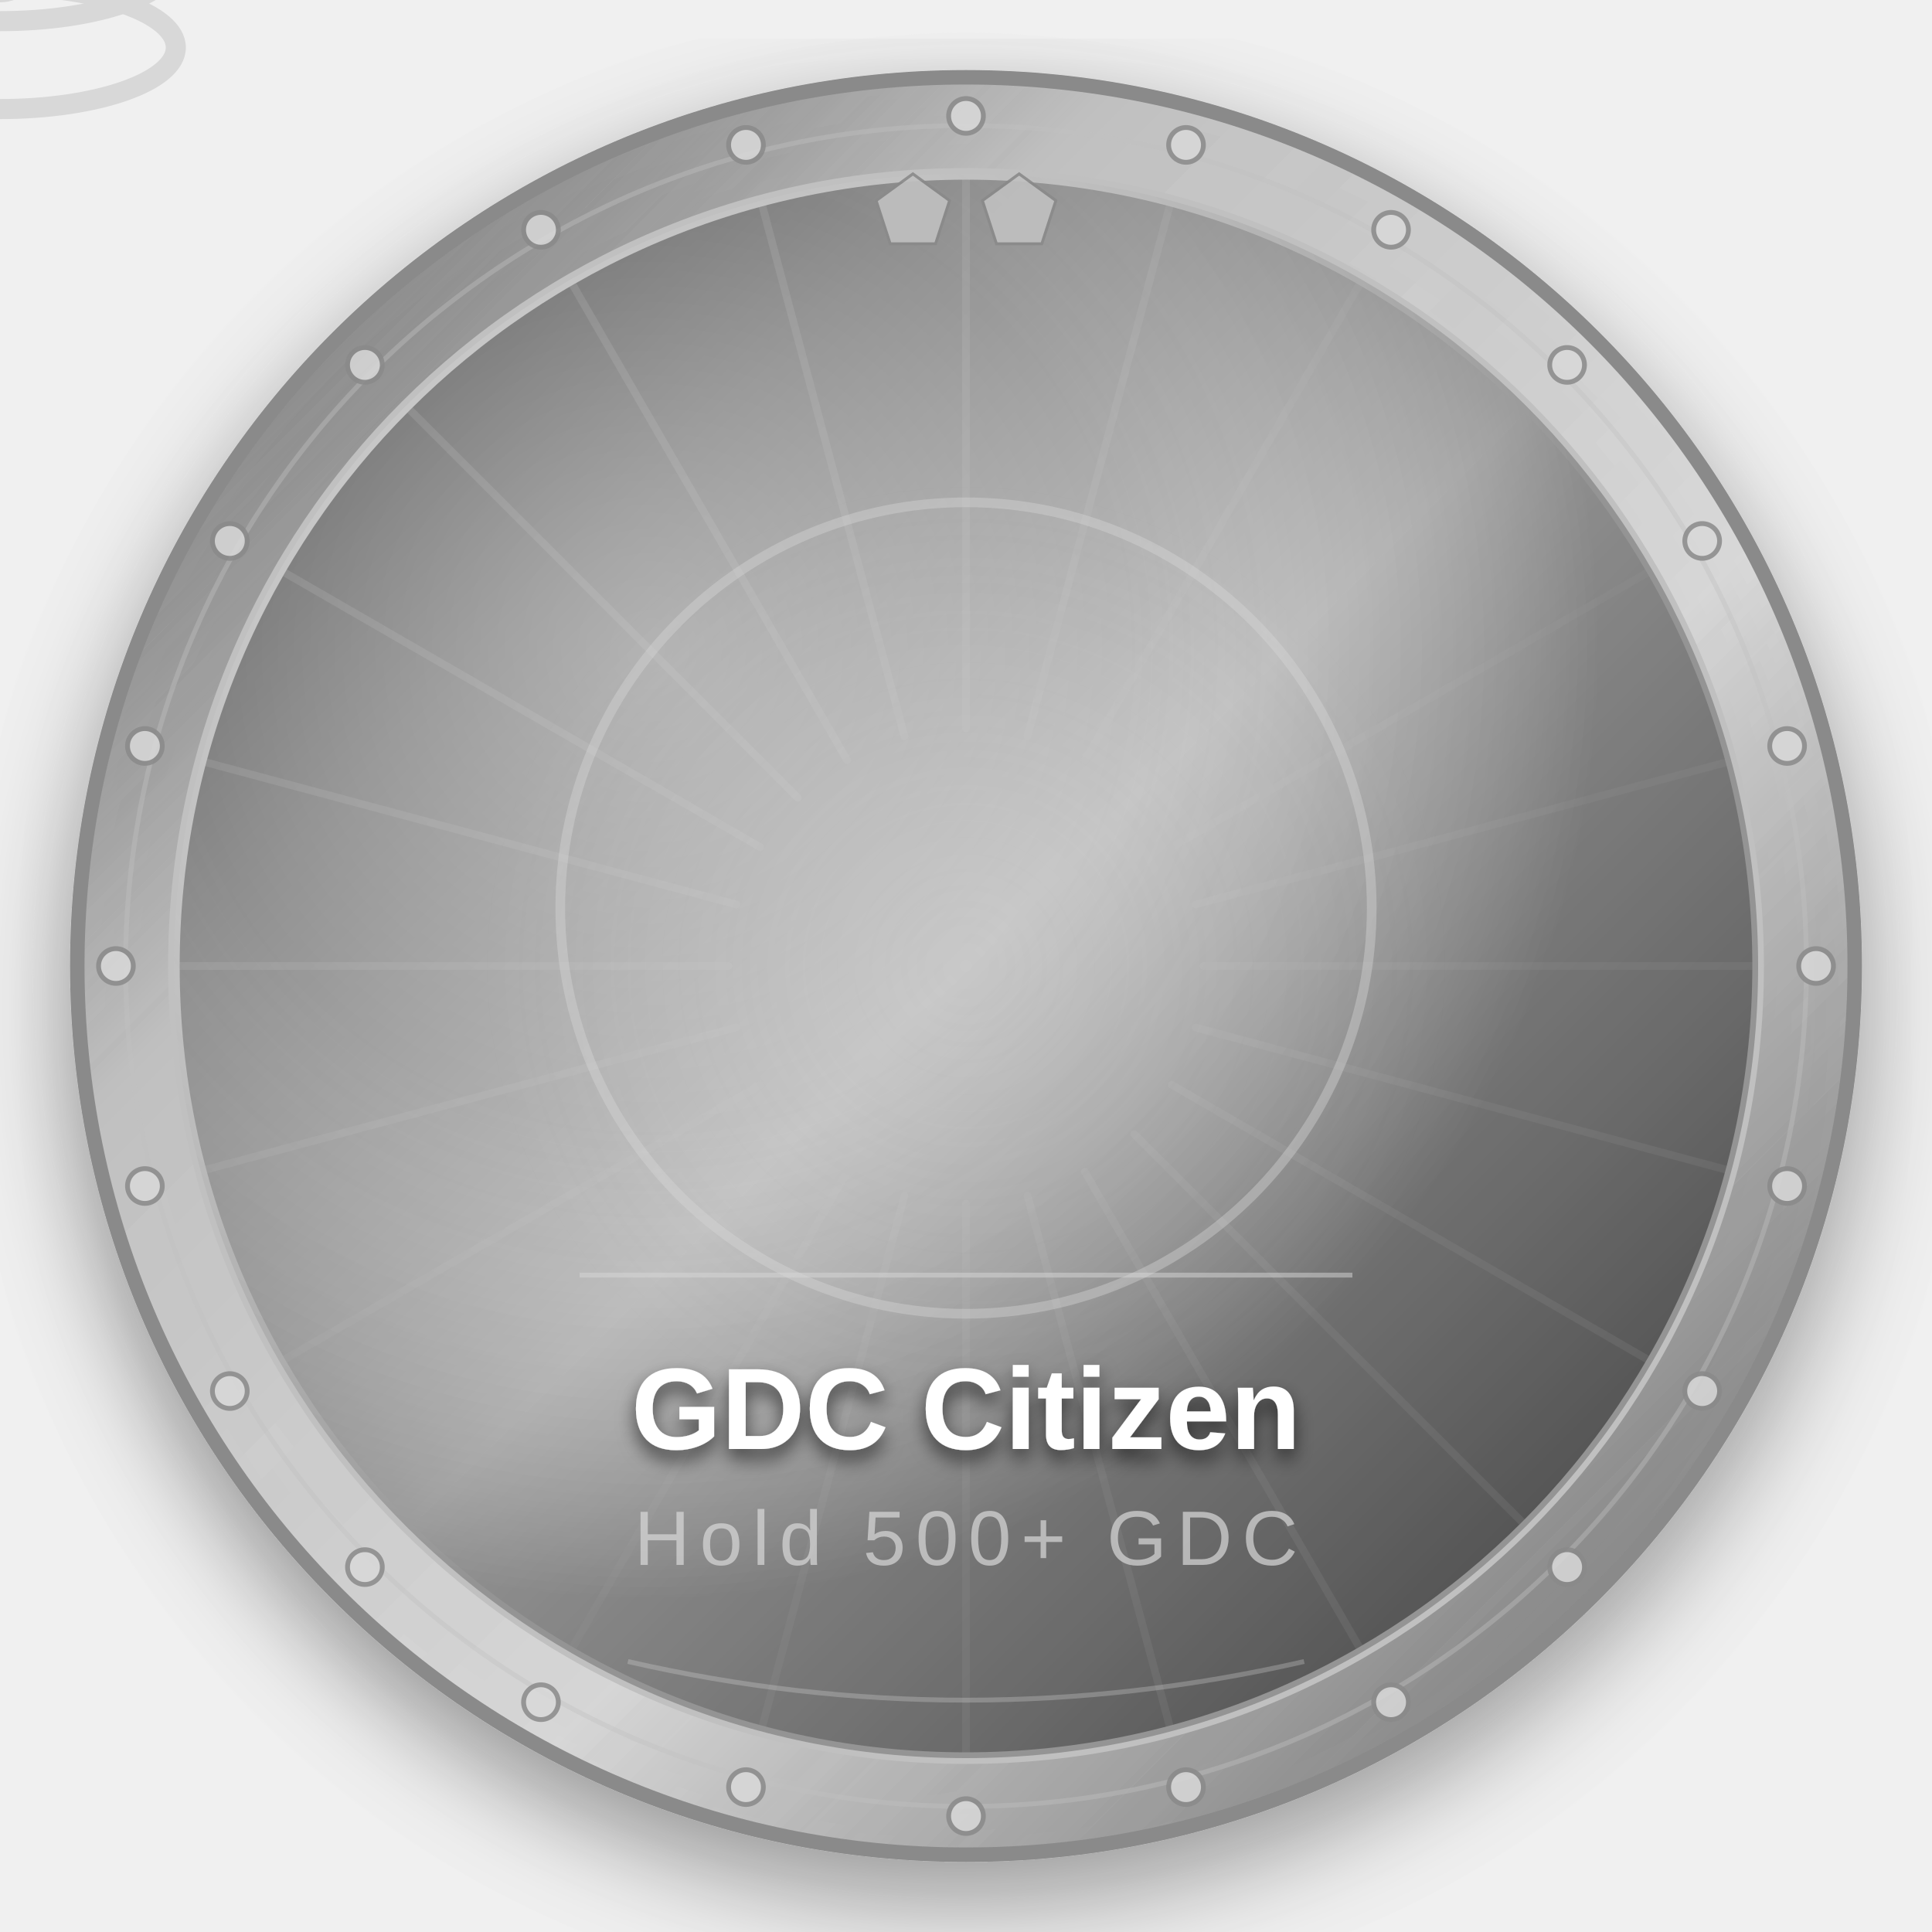
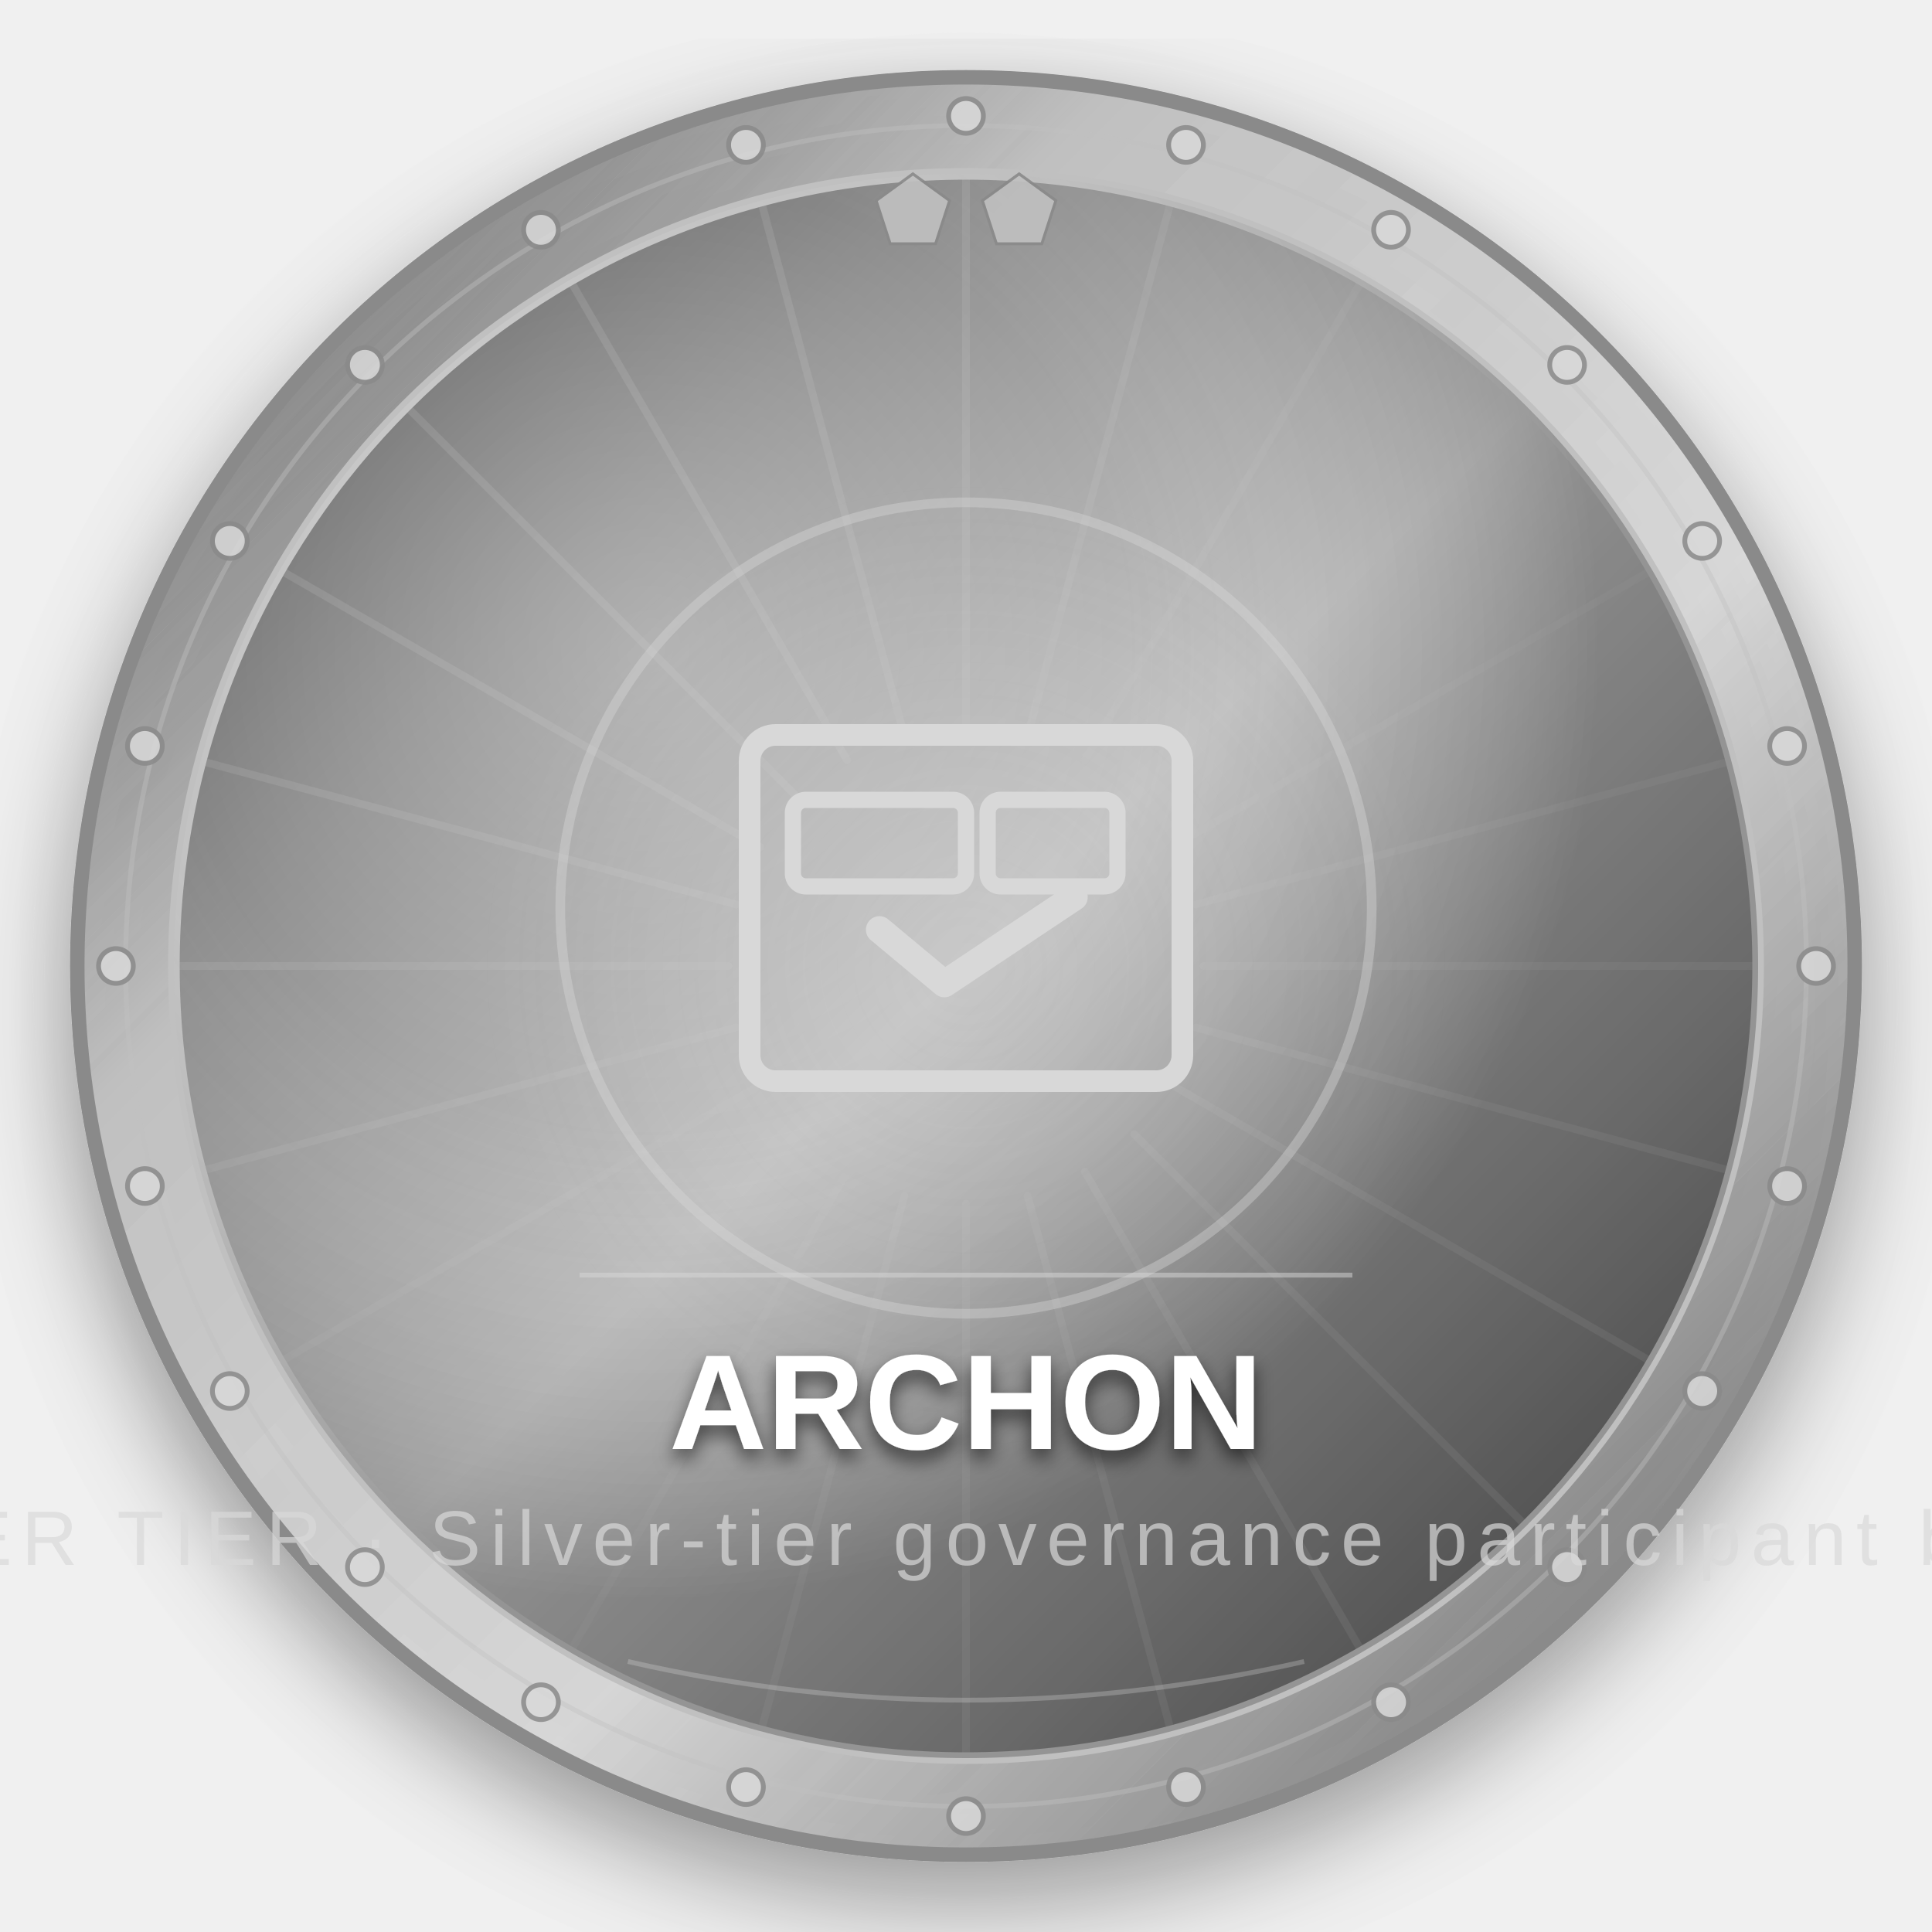
<svg xmlns="http://www.w3.org/2000/svg" viewBox="0 0 200 200" width="200" height="200">
  <defs>
-     <linearGradient id="bg7" x1="0%" y1="0%" x2="100%" y2="100%">
-       <stop offset="0%" style="stop-color:#4A4A4A" />
-       <stop offset="25%" style="stop-color:#8A8A8A" />
-       <stop offset="50%" style="stop-color:#C0C0C0" />
-       <stop offset="75%" style="stop-color:#8A8A8A" />
-       <stop offset="100%" style="stop-color:#4A4A4A" />
+     <linearGradient id="b7" x1="0%" y1="0%" x2="100%" y2="100%">
+       <stop offset="0%" stop-color="#4A4A4A" />
+       <stop offset="25%" stop-color="#8A8A8A" />
+       <stop offset="50%" stop-color="#C0C0C0" />
+       <stop offset="75%" stop-color="#8A8A8A" />
+       <stop offset="100%" stop-color="#4A4A4A" />
    </linearGradient>
-     <linearGradient id="ring7" x1="0%" y1="0%" x2="100%" y2="100%">
-       <stop offset="0%" style="stop-color:#4A4A4A;stop-opacity:0.8" />
-       <stop offset="30%" style="stop-color:#C0C0C0;stop-opacity:1" />
-       <stop offset="60%" style="stop-color:#D8D8D8;stop-opacity:0.9" />
-       <stop offset="100%" style="stop-color:#4A4A4A;stop-opacity:0.8" />
+     <linearGradient id="r7" x1="0%" y1="0%" x2="100%" y2="100%">
+       <stop offset="0%" stop-color="#4A4A4A" stop-opacity="0.8" />
+       <stop offset="30%" stop-color="#C0C0C0" stop-opacity="1" />
+       <stop offset="60%" stop-color="#D8D8D8" stop-opacity="0.9" />
+       <stop offset="100%" stop-color="#4A4A4A" stop-opacity="0.8" />
    </linearGradient>
-     <radialGradient id="shine7" cx="30%" cy="30%" r="60%">
-       <stop offset="0%" style="stop-color:#fff;stop-opacity:0.28" />
-       <stop offset="50%" style="stop-color:#fff;stop-opacity:0.05" />
-       <stop offset="100%" style="stop-color:#000;stop-opacity:0.23" />
+     <radialGradient id="s7" cx="30%" cy="30%" r="60%">
+       <stop offset="0%" stop-color="#fff" stop-opacity="0.28" />
+       <stop offset="50%" stop-color="#fff" stop-opacity="0.05" />
+       <stop offset="100%" stop-color="#000" stop-opacity="0.23" />
    </radialGradient>
-     <radialGradient id="core7" cx="50%" cy="50%" r="50%">
-       <stop offset="0%" style="stop-color:#E8E8E8;stop-opacity:0.12" />
-       <stop offset="100%" style="stop-color:#E8E8E8;stop-opacity:0" />
+     <radialGradient id="c7" cx="50%" cy="50%" r="50%">
+       <stop offset="0%" stop-color="#E8E8E8" stop-opacity="0.12" />
+       <stop offset="100%" stop-color="#E8E8E8" stop-opacity="0" />
    </radialGradient>
-     <filter id="shadow7" x="-30%" y="-30%" width="160%" height="160%">
+     <filter id="sh7" x="-30%" y="-30%" width="160%" height="160%">
      <feDropShadow dx="0" dy="4" stdDeviation="5" flood-color="#000" flood-opacity="0.4" />
    </filter>
  </defs>
-   <circle cx="100" cy="100" r="96" fill="none" stroke="#E8E8E8" stroke-width="1.2" opacity="0.2" filter="url(#shadow7)" />
-   <circle cx="100" cy="100" r="92" fill="url(#ring7)" stroke="#8A8A8A" stroke-width="1.5" filter="url(#shadow7)" />
+   <circle cx="100" cy="100" r="96" fill="none" stroke="#E8E8E8" stroke-width="1.2" opacity="0.2" filter="url(#sh7)" />
+   <circle cx="100" cy="100" r="92" fill="url(#r7)" stroke="#8A8A8A" stroke-width="1.5" filter="url(#sh7)" />
  <circle cx="100" cy="100" r="87" fill="none" stroke="#C0C0C0" stroke-width="0.5" opacity="0.4" />
-   <circle cx="100" cy="100" r="82" fill="url(#bg7)" stroke="#C0C0C0" stroke-width="1.2" />
+   <circle cx="100" cy="100" r="82" fill="url(#b7)" stroke="#C0C0C0" stroke-width="1.2" />
  <line x1="124.6" y1="100" x2="182" y2="100" stroke="#C0C0C0" stroke-width="0.8" opacity="0.18" stroke-linecap="round" />
  <line x1="123.762" y1="106.367" x2="179.206" y2="121.223" stroke="#C0C0C0" stroke-width="0.8" opacity="0.18" stroke-linecap="round" />
  <line x1="121.304" y1="112.3" x2="171.014" y2="141" stroke="#C0C0C0" stroke-width="0.8" opacity="0.18" stroke-linecap="round" />
  <line x1="117.395" y1="117.395" x2="157.983" y2="157.983" stroke="#C0C0C0" stroke-width="0.8" opacity="0.18" stroke-linecap="round" />
  <line x1="112.3" y1="121.304" x2="141" y2="171.014" stroke="#C0C0C0" stroke-width="0.8" opacity="0.18" stroke-linecap="round" />
  <line x1="106.367" y1="123.762" x2="121.223" y2="179.206" stroke="#C0C0C0" stroke-width="0.8" opacity="0.18" stroke-linecap="round" />
  <line x1="100" y1="124.6" x2="100" y2="182" stroke="#C0C0C0" stroke-width="0.8" opacity="0.18" stroke-linecap="round" />
  <line x1="93.633" y1="123.762" x2="78.777" y2="179.206" stroke="#C0C0C0" stroke-width="0.8" opacity="0.18" stroke-linecap="round" />
  <line x1="87.7" y1="121.304" x2="59" y2="171.014" stroke="#C0C0C0" stroke-width="0.8" opacity="0.18" stroke-linecap="round" />
  <line x1="82.605" y1="117.395" x2="42.017" y2="157.983" stroke="#C0C0C0" stroke-width="0.8" opacity="0.18" stroke-linecap="round" />
  <line x1="78.696" y1="112.3" x2="28.986" y2="141" stroke="#C0C0C0" stroke-width="0.8" opacity="0.18" stroke-linecap="round" />
  <line x1="76.238" y1="106.367" x2="20.794" y2="121.223" stroke="#C0C0C0" stroke-width="0.8" opacity="0.18" stroke-linecap="round" />
  <line x1="75.4" y1="100" x2="18" y2="100" stroke="#C0C0C0" stroke-width="0.8" opacity="0.18" stroke-linecap="round" />
  <line x1="76.238" y1="93.633" x2="20.794" y2="78.777" stroke="#C0C0C0" stroke-width="0.8" opacity="0.18" stroke-linecap="round" />
  <line x1="78.696" y1="87.7" x2="28.986" y2="59" stroke="#C0C0C0" stroke-width="0.8" opacity="0.18" stroke-linecap="round" />
  <line x1="82.605" y1="82.605" x2="42.017" y2="42.017" stroke="#C0C0C0" stroke-width="0.8" opacity="0.18" stroke-linecap="round" />
  <line x1="87.7" y1="78.696" x2="59" y2="28.986" stroke="#C0C0C0" stroke-width="0.8" opacity="0.18" stroke-linecap="round" />
  <line x1="93.633" y1="76.238" x2="78.777" y2="20.794" stroke="#C0C0C0" stroke-width="0.8" opacity="0.18" stroke-linecap="round" />
  <line x1="100" y1="75.4" x2="100" y2="18" stroke="#C0C0C0" stroke-width="0.8" opacity="0.18" stroke-linecap="round" />
  <line x1="106.367" y1="76.238" x2="121.223" y2="20.794" stroke="#C0C0C0" stroke-width="0.8" opacity="0.18" stroke-linecap="round" />
  <line x1="112.3" y1="78.696" x2="141" y2="28.986" stroke="#C0C0C0" stroke-width="0.8" opacity="0.18" stroke-linecap="round" />
  <line x1="117.395" y1="82.605" x2="157.983" y2="42.017" stroke="#C0C0C0" stroke-width="0.8" opacity="0.18" stroke-linecap="round" />
  <line x1="121.304" y1="87.7" x2="171.014" y2="59" stroke="#C0C0C0" stroke-width="0.8" opacity="0.18" stroke-linecap="round" />
  <line x1="123.762" y1="93.633" x2="179.206" y2="78.777" stroke="#C0C0C0" stroke-width="0.8" opacity="0.18" stroke-linecap="round" />
-   <circle cx="100" cy="100" r="50" fill="url(#core7)" />
-   <circle cx="100" cy="100" r="82" fill="url(#shine7)" />
+   <circle cx="100" cy="100" r="50" fill="url(#c7)" />
+   <circle cx="100" cy="100" r="82" fill="url(#s7)" />
  <circle cx="100" cy="12" r="1.8" fill="#D8D8D8" stroke="#8A8A8A" stroke-width="0.5" opacity="0.85" />
  <circle cx="122.776" cy="14.999" r="1.8" fill="#D8D8D8" stroke="#8A8A8A" stroke-width="0.5" opacity="0.85" />
  <circle cx="144" cy="23.79" r="1.8" fill="#D8D8D8" stroke="#8A8A8A" stroke-width="0.5" opacity="0.85" />
  <circle cx="162.225" cy="37.775" r="1.8" fill="#D8D8D8" stroke="#8A8A8A" stroke-width="0.5" opacity="0.85" />
  <circle cx="176.21" cy="56" r="1.8" fill="#D8D8D8" stroke="#8A8A8A" stroke-width="0.5" opacity="0.85" />
  <circle cx="185.001" cy="77.224" r="1.8" fill="#D8D8D8" stroke="#8A8A8A" stroke-width="0.5" opacity="0.85" />
  <circle cx="188" cy="100" r="1.8" fill="#D8D8D8" stroke="#8A8A8A" stroke-width="0.5" opacity="0.85" />
  <circle cx="185.001" cy="122.776" r="1.8" fill="#D8D8D8" stroke="#8A8A8A" stroke-width="0.5" opacity="0.85" />
  <circle cx="176.21" cy="144" r="1.8" fill="#D8D8D8" stroke="#8A8A8A" stroke-width="0.5" opacity="0.85" />
  <circle cx="162.225" cy="162.225" r="1.8" fill="#D8D8D8" stroke="#8A8A8A" stroke-width="0.5" opacity="0.85" />
  <circle cx="144" cy="176.21" r="1.8" fill="#D8D8D8" stroke="#8A8A8A" stroke-width="0.5" opacity="0.85" />
  <circle cx="122.776" cy="185.001" r="1.8" fill="#D8D8D8" stroke="#8A8A8A" stroke-width="0.5" opacity="0.85" />
  <circle cx="100" cy="188" r="1.8" fill="#D8D8D8" stroke="#8A8A8A" stroke-width="0.5" opacity="0.85" />
  <circle cx="77.224" cy="185.001" r="1.8" fill="#D8D8D8" stroke="#8A8A8A" stroke-width="0.5" opacity="0.85" />
  <circle cx="56" cy="176.21" r="1.8" fill="#D8D8D8" stroke="#8A8A8A" stroke-width="0.5" opacity="0.85" />
  <circle cx="37.775" cy="162.225" r="1.8" fill="#D8D8D8" stroke="#8A8A8A" stroke-width="0.5" opacity="0.85" />
  <circle cx="23.79" cy="144" r="1.8" fill="#D8D8D8" stroke="#8A8A8A" stroke-width="0.5" opacity="0.85" />
  <circle cx="14.999" cy="122.776" r="1.8" fill="#D8D8D8" stroke="#8A8A8A" stroke-width="0.5" opacity="0.85" />
  <circle cx="12" cy="100" r="1.8" fill="#D8D8D8" stroke="#8A8A8A" stroke-width="0.5" opacity="0.85" />
  <circle cx="14.999" cy="77.224" r="1.8" fill="#D8D8D8" stroke="#8A8A8A" stroke-width="0.5" opacity="0.85" />
  <circle cx="23.79" cy="56" r="1.8" fill="#D8D8D8" stroke="#8A8A8A" stroke-width="0.5" opacity="0.85" />
  <circle cx="37.775" cy="37.775" r="1.8" fill="#D8D8D8" stroke="#8A8A8A" stroke-width="0.5" opacity="0.85" />
  <circle cx="56" cy="23.79" r="1.8" fill="#D8D8D8" stroke="#8A8A8A" stroke-width="0.5" opacity="0.85" />
  <circle cx="77.224" cy="14.999" r="1.8" fill="#D8D8D8" stroke="#8A8A8A" stroke-width="0.5" opacity="0.85" />
  <polygon points="94.5,18 98.304,20.764 96.851,25.236 92.149,25.236 90.696,20.764" fill="#C0C0C0" stroke="#8A8A8A" stroke-width="0.3" opacity="0.9" />
  <polygon points="105.5,18 109.304,20.764 107.851,25.236 103.149,25.236 101.696,20.764" fill="#C0C0C0" stroke="#8A8A8A" stroke-width="0.3" opacity="0.9" />
  <circle cx="100" cy="94" r="42" fill="none" stroke="#D8D8D8" stroke-width="1" opacity="0.4" />
  <g>
-     <g transform="translate(0,-6)">
-       <ellipse cx="0" cy="-7.28" rx="18.2" ry="6.37" fill="none" stroke="#D8D8D8" stroke-width="2.08" />
-       <ellipse cx="0" cy="1.82" rx="18.2" ry="6.37" fill="none" stroke="#D8D8D8" stroke-width="2.08" />
-       <ellipse cx="0" cy="10.92" rx="18.2" ry="6.37" fill="none" stroke="#D8D8D8" stroke-width="2.08" />
-       <circle cx="0" cy="1.82" r="3.64" fill="none" stroke="#D8D8D8" stroke-width="1.56" />
-       <text x="0" y="3.094" text-anchor="middle" font-size="4.55" fill="#D8D8D8" font-weight="bold" font-family="Arial">$</text>
+     <g transform="translate(100,94)">
+       <rect x="-22.4" y="-17.92" width="44.8" height="35.84" rx="2.688" fill="none" stroke="#D8D8D8" stroke-width="2.24" />
+       <rect x="-17.92" y="-11.2" width="17.92" height="8.96" rx="1.344" fill="none" stroke="#D8D8D8" stroke-width="1.68" />
+       <rect x="2.24" y="-11.2" width="13.44" height="8.96" rx="1.344" fill="none" stroke="#D8D8D8" stroke-width="1.68" />
+       <polyline points="-8.96,2.24 -2.24,7.84 11.2,-1.12" fill="none" stroke="#D8D8D8" stroke-width="2.8" stroke-linecap="round" stroke-linejoin="round" />
    </g>
  </g>
  <line x1="60" y1="132" x2="140" y2="132" stroke="#D8D8D8" stroke-width="0.5" opacity="0.5" />
-   <text x="100" y="150" text-anchor="middle" font-size="12" font-weight="bold" fill="#fff" font-family="Arial,sans-serif" filter="drop-shadow(0 1px 1px rgba(0,0,0,0.6))">GDC Citizen</text>
-   <text x="100" y="162" text-anchor="middle" font-size="8" fill="#D8D8D8" opacity="0.7" font-family="Arial,sans-serif" letter-spacing="1">Hold 500+ GDC</text>
+   <text x="100" y="150" text-anchor="middle" font-size="14" font-weight="bold" fill="#fff" font-family="Arial,sans-serif" filter="drop-shadow(0 1px 1px rgba(0,0,0,0.6))">ARCHON</text>
+   <text x="100" y="162" text-anchor="middle" font-size="8" fill="#D8D8D8" opacity="0.7" font-family="Arial,sans-serif" letter-spacing="1">SILVER TIER · Silver-tier governance participant badge</text>
  <path d="M65 172 Q100 180 135 172" fill="none" stroke="#D8D8D8" stroke-width="0.5" opacity="0.3" />
</svg>
